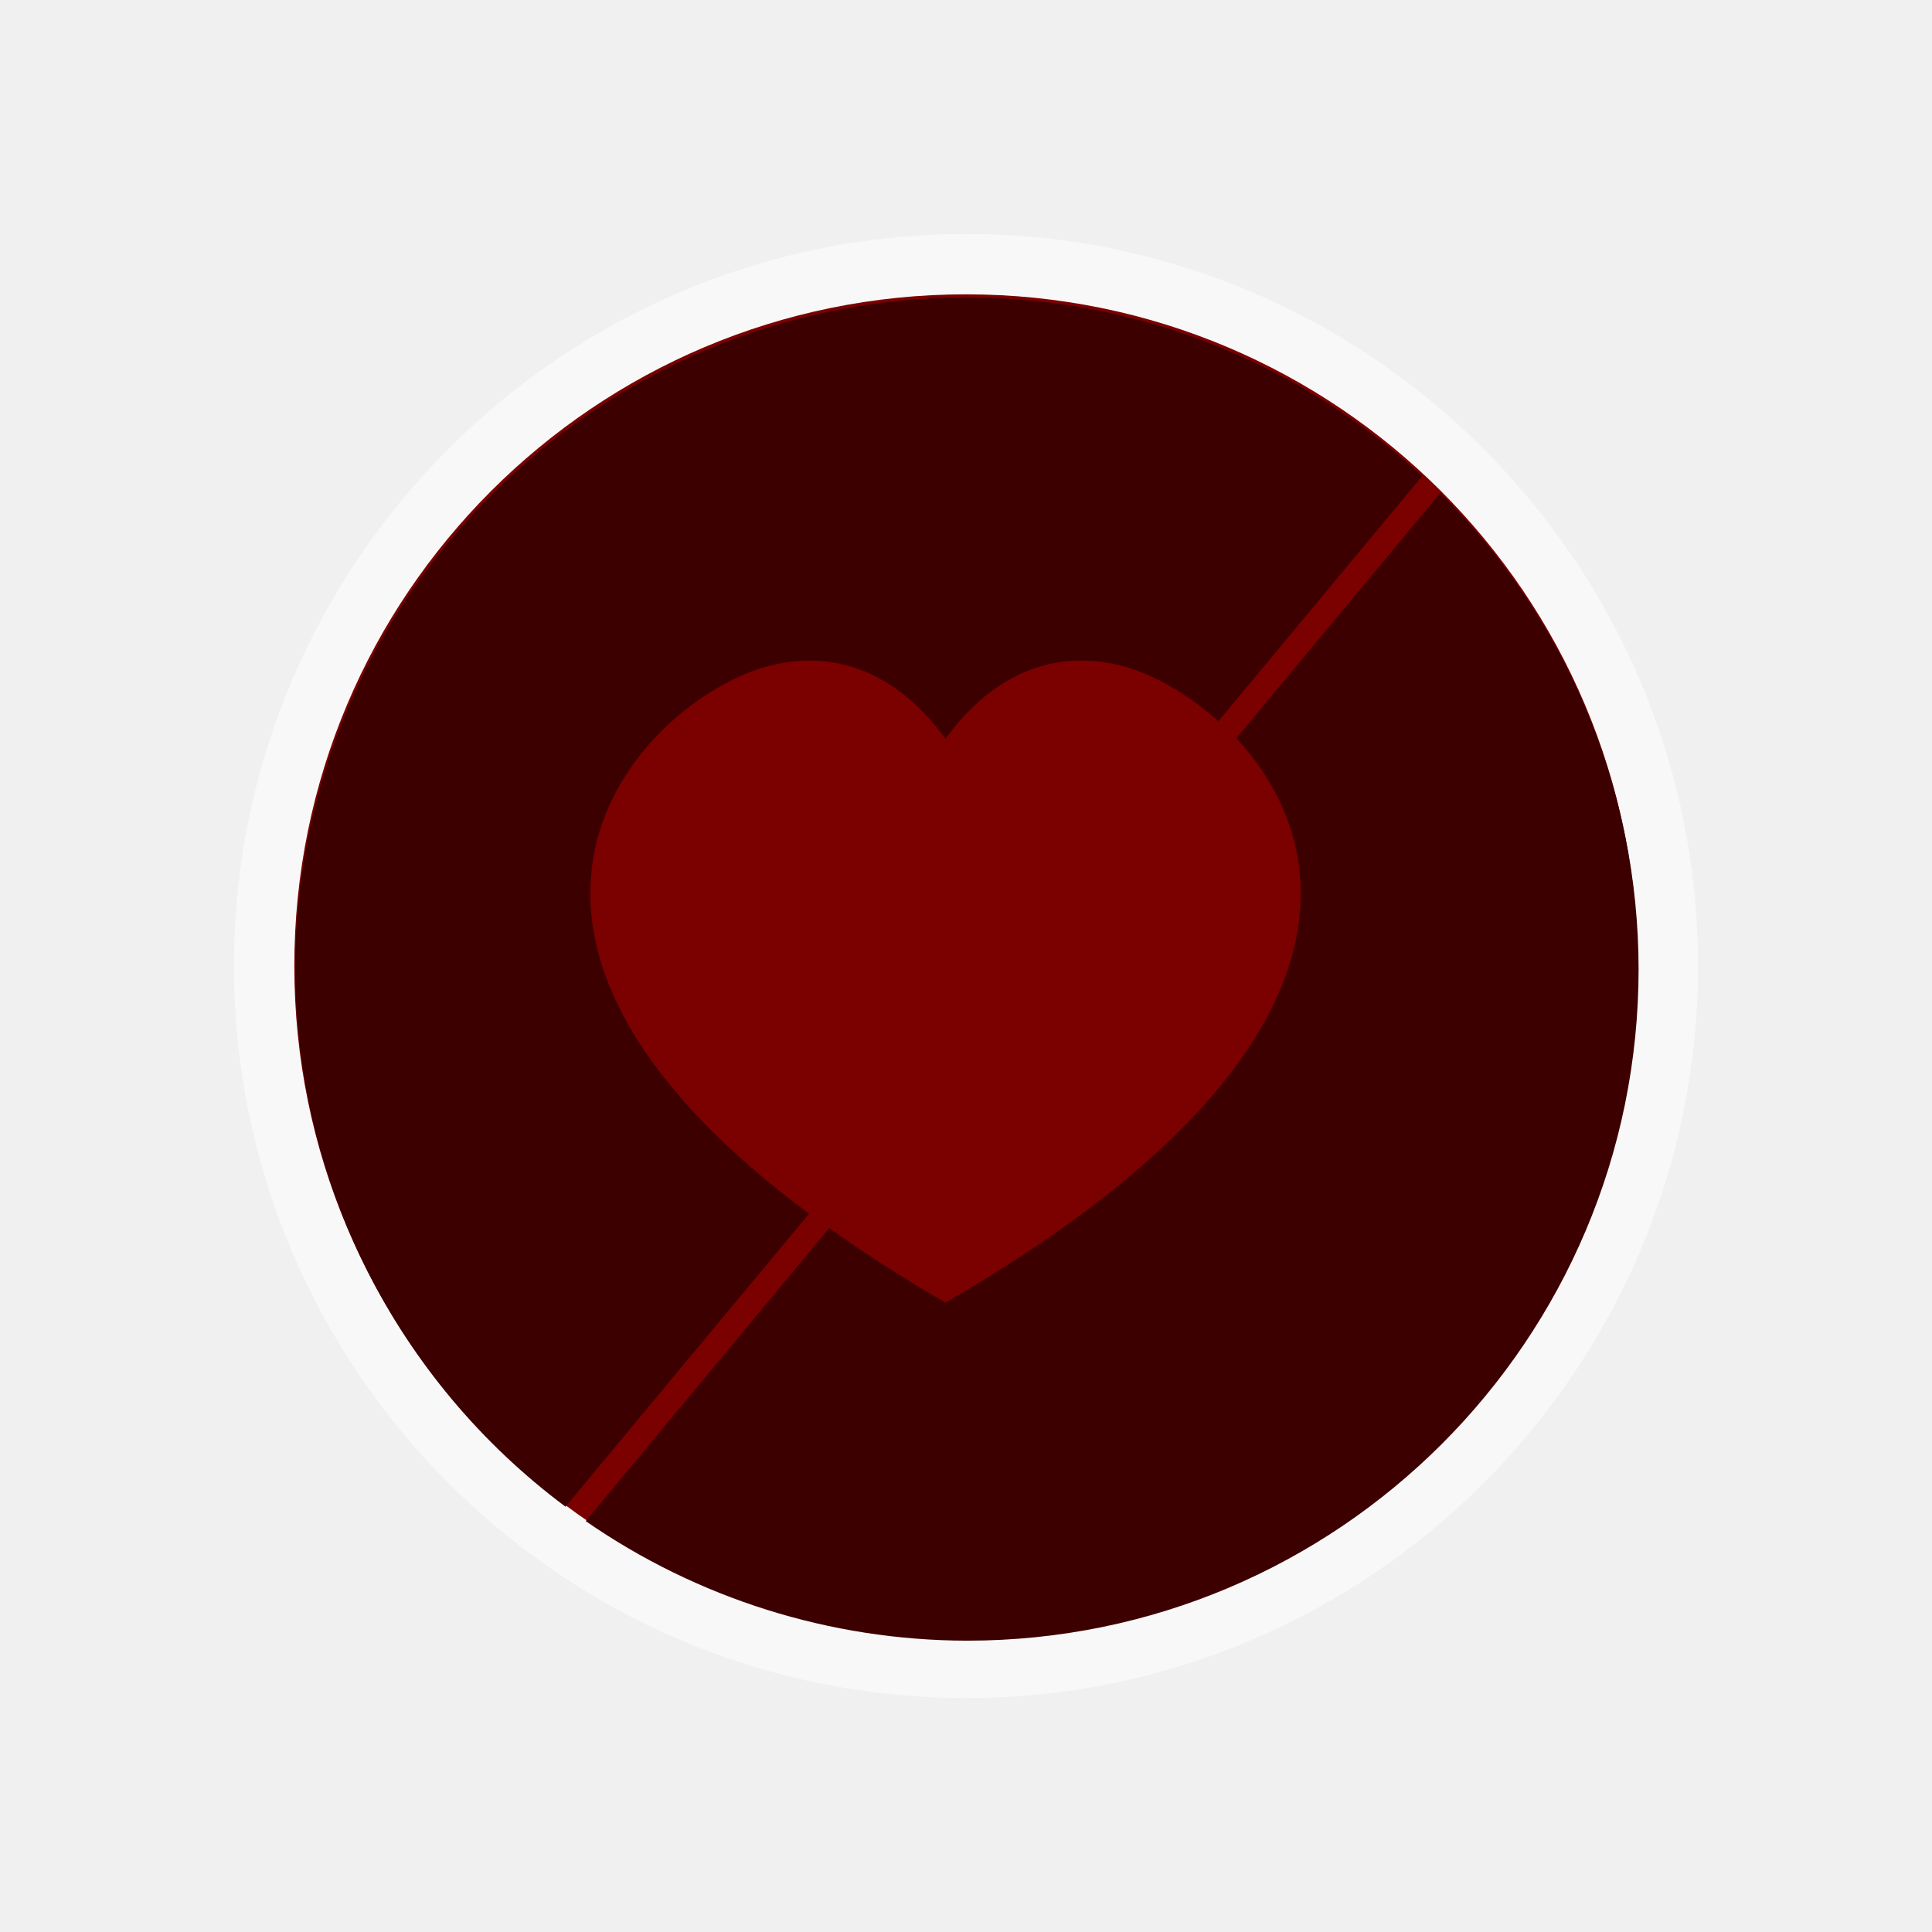
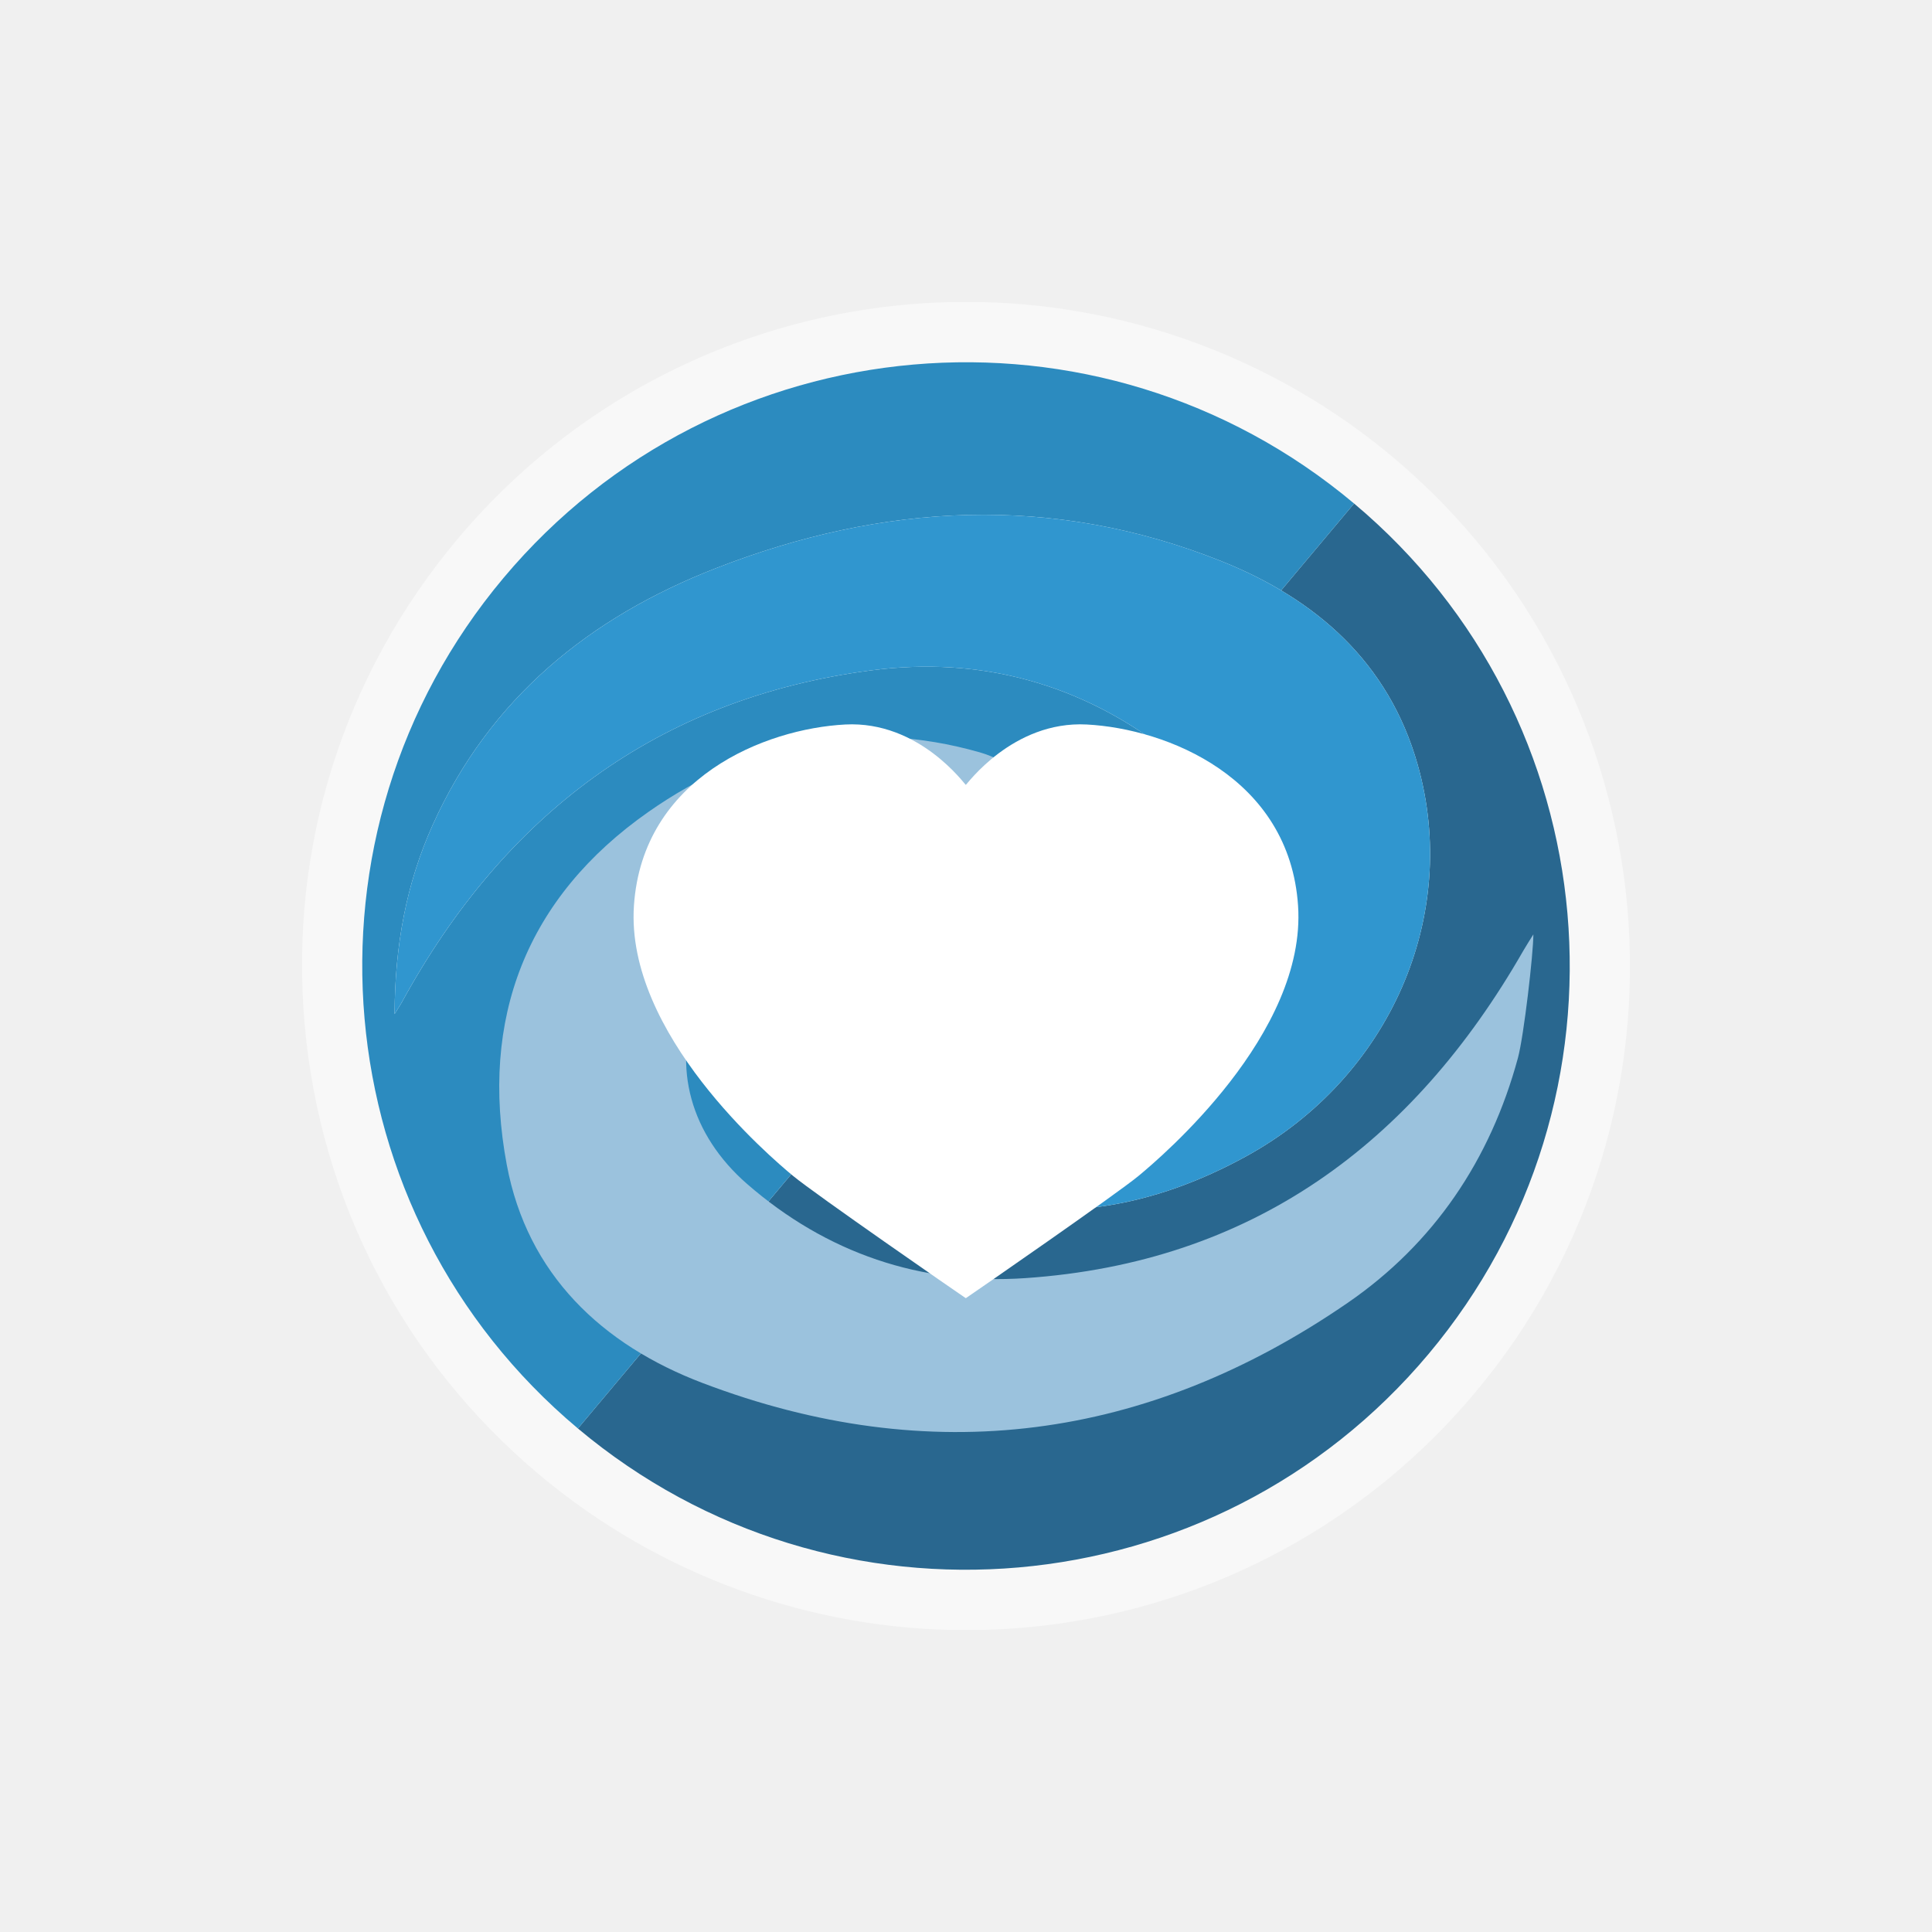
<svg xmlns="http://www.w3.org/2000/svg" viewBox="0 0 341.333 341.333" height="256" width="256" xml:space="preserve" id="svg2" version="1.1">
  <defs id="defs6">
    <clipPath id="clipPath18" clipPathUnits="userSpaceOnUse">
      <path id="path16" d="M 0,256 H 256 V 0 H 0 Z" />
    </clipPath>
    <clipPath id="clipPath26" clipPathUnits="userSpaceOnUse">
-       <path id="path24" d="M 31,225 H 225 V 31 H 31 Z" />
+       <path id="path24" d="M 40.017,216 H 215.983 V 40 H 40.017 Z" />
    </clipPath>
  </defs>
  <g transform="matrix(1.333333,0,0,-1.333333,0,341.3333)" id="g10">
    <g id="g12">
      <g clip-path="url(#clipPath18)" id="g14">
        <g id="g20">
          <g id="g22" />
          <g id="g34">
            <g style="opacity:0.5" id="g32" clip-path="url(#clipPath26)">
-               <g id="g30" transform="translate(128,225)">
-                 <path id="path28" style="fill:#ffffff;fill-opacity:1;fill-rule:nonzero;stroke:none" d="m 0,0 c -53.486,0 -97,-43.514 -97,-97 0,-53.486 43.514,-97 97,-97 53.486,0 97,43.514 97,97 C 97,-43.514 53.486,0 0,0" />
+               <g id="g30" transform="translate(184.5869,195.4106)">
+                 <path id="path28" style="fill:#ffffff;fill-opacity:1;fill-rule:nonzero;stroke:none" d="m 0,0 c -15.823,13.277 -35.896,20.589 -56.522,20.589 -26.104,0 -50.689,-11.458 -67.453,-31.436 -15.108,-18.006 -22.301,-40.818 -20.253,-64.234 2.049,-23.415 13.094,-44.631 31.1,-59.74 15.823,-13.277 35.897,-20.59 56.523,-20.59 26.103,0 50.688,11.458 67.452,31.436 C 42.036,-86.804 37.17,-31.19 0,0" />
              </g>
            </g>
          </g>
        </g>
-         <g transform="translate(217,128)" id="g36">
-           <path id="path38" style="fill:#7b0000;fill-opacity:1;fill-rule:nonzero;stroke:none" d="m 0,0 c 0,-49.153 -39.847,-89 -89,-89 -49.153,0 -89,39.847 -89,89 0,49.153 39.847,89 89,89 C -39.847,89 0,49.153 0,0" />
+         <g transform="translate(127.957,88.0176)" id="g36">
+           <path id="path38" style="fill:#ffffff;fill-opacity:1;fill-rule:nonzero;stroke:none" d="M 0,0 C -0.009,-0.005 -0.015,-0.014 -0.025,-0.018 H 0.033 C 0.023,-0.014 0.017,-0.005 0.008,0 0.019,0.007 0.032,0.014 0.043,0.021 0.054,0.014 0.067,0.007 0.078,0 0.069,-0.005 0.063,-0.014 0.053,-0.018" />
        </g>
-         <g transform="translate(128.1175,216.593)" id="g40">
-           <path id="path42" style="fill:#3d0000;fill-opacity:1;fill-rule:nonzero;stroke:none" d="m 0,0 c 22.371,-0.03 43.908,-8.482 60.327,-23.677 l -27,-32.475 c -4.333,3.869 -9.18,6.471 -13.098,7.413 -11.789,2.832 -19.347,-4.596 -23.068,-9.751 -3.033,4.202 -8.575,9.893 -16.939,10.344 -1.898,0.102 -3.93,-0.069 -6.111,-0.593 -15.87,-3.815 -47.427,-33.777 4.976,-72.674 l -32.276,-38.821 c -22.499,16.773 -35.771,43.175 -35.807,71.238 C -88.995,-39.845 -49.151,-0.001 0,0 Z" />
+         <g transform="translate(179.4219,189.2822)" id="g40">
+           <path id="path42" style="fill:#29678f;fill-opacity:1;fill-rule:nonzero;stroke:none" d="m 0,0 v 0 l -102.844,-122.564 c 33.845,-28.4 84.305,-23.985 112.704,9.86 C 38.26,-78.858 33.845,-28.399 0,0" />
        </g>
-         <g transform="translate(190.8403,190.6707)" id="g44">
-           <path id="path46" style="fill:#3d0000;fill-opacity:1;fill-rule:nonzero;stroke:none" d="m 0,0 h 0.009 c 16.801,-16.692 26.255,-39.39 26.272,-63.073 0,-49.152 -39.844,-88.996 -88.995,-88.996 -18.055,0.034 -35.676,5.563 -50.517,15.845 l 32.267,38.821 c 4.555,-3.235 9.623,-6.532 15.403,-9.876 -0.009,-0.004 -0.015,-0.013 -0.026,-0.017 h 0.059 c -0.01,0.003 -0.016,0.013 -0.025,0.017 56.392,32.629 51.843,60.553 38.537,74.786 z" />
+         <g transform="translate(179.4219,189.2822)" id="g44">
+           <path id="path46" style="fill:#2c8bbf;fill-opacity:1;fill-rule:nonzero;stroke:none" d="m 0,0 v 0 l -102.844,-122.564 c -33.845,28.399 -38.26,78.858 -9.86,112.704 C -84.305,23.985 -33.846,28.399 0,0" />
+         </g>
+         <g transform="translate(120.2764,99.7539)" id="g48">
+           <path id="path50" style="fill:#fdfdfc;fill-opacity:1;fill-rule:nonzero;stroke:none" d="M 0,0 C 2.103,-0.783 4.161,-1.726 6.315,-2.323 19.922,-6.095 32.776,-3.6 44.862,3.039 63.923,13.51 73.25,34.956 67.564,54.951 63.723,68.464 54.144,76.854 41.6,81.872 19.205,90.831 -3.285,89.592 -25.446,80.944 -42.19,74.41 -55.416,63.685 -62.959,46.898 c -3.473,-7.729 -4.989,-15.879 -5.035,-25.021 0.571,0.924 0.775,1.223 0.949,1.54 13.549,24.795 33.838,40.256 62.156,43.997 14.607,1.929 28.062,-1.8 39.706,-10.981 C 45.204,48.243 47.112,36.201 39.876,25.067 33.819,15.748 25.301,9.915 14.231,8.027 3.267,6.158 -6.861,13.117 -9.159,24.105 c 1.945,7.958 7.973,12.688 15.87,12.451 6.777,-0.204 9.889,-4.052 8.736,-10.777 -0.014,-0.084 0.222,-0.211 0.343,-0.316 5.292,5.566 3.644,13.131 -3.625,16.44 C 6.986,44.261 1.676,43.964 -3.625,42.398 -15.247,38.963 -22.063,29.285 -20.871,17.997 -19.93,9.079 -10.168,0.661 0,0" />
+         </g>
+         <g transform="translate(201.1338,115.8203)" id="g52">
+           <path id="path54" style="fill:#9bc2dd;fill-opacity:1;fill-rule:nonzero;stroke:none" d="m 0,0 c -3.661,-13.514 -11.142,-24.595 -22.54,-32.441 -26.541,-18.27 -55.302,-22.118 -85.512,-10.629 -13.279,5.049 -23.213,14.352 -25.936,28.935 -3.607,19.322 2.578,35.397 18.802,46.755 13.237,9.267 27.984,12.396 43.871,7.873 1.934,-0.551 3.728,-1.597 5.587,-2.412 8.698,-5.975 12.104,-14.008 10.067,-23.405 -0.385,-1.775 -0.749,-0.211 -1.129,-0.134 -2.693,11.209 -12.236,17.945 -23.843,15.813 -13.315,-2.446 -23.046,-10.092 -28.082,-22.853 -3.442,-8.719 -0.86,-17.721 6.548,-24.179 10.551,-9.2 23.069,-13.442 36.887,-12.501 29.994,2.045 51.302,17.758 65.974,43.352 0.427,0.745 0.9,1.463 1.351,2.193 C 2.045,13.813 0.782,2.885 0,0" />
+         </g>
+         <g transform="translate(111.1177,123.8594)" id="g56">
+           <path id="path58" style="fill:#3096cf;fill-opacity:1;fill-rule:nonzero;stroke:none" d="m 0,0 c 2.298,-10.988 12.425,-17.947 23.39,-16.078 11.069,1.888 19.588,7.721 25.645,17.04 7.236,11.133 5.328,23.176 -5.059,31.365 -11.644,9.182 -25.1,12.91 -39.706,10.981 -28.318,-3.74 -48.607,-19.201 -62.157,-43.996 -0.173,-0.318 -0.378,-0.617 -0.948,-1.541 0.046,9.142 1.562,17.292 5.034,25.021 7.544,16.788 20.77,27.512 37.514,34.046 22.161,8.648 44.651,9.888 67.045,0.929 12.544,-5.019 22.123,-13.409 25.965,-26.922 5.686,-19.994 -3.641,-41.441 -22.702,-51.911 -12.086,-6.639 -24.94,-9.134 -38.547,-5.363 -2.155,0.598 -4.213,1.54 -6.318,2.324 -0.603,0.484 -1.184,0.994 -1.807,1.447 C -0.016,-17.29 -3.144,-8.879 -1.086,-0.012 -0.699,1.657 -0.361,0.066 0,0" />
+         </g>
+         <g transform="translate(144.3437,130.3628)" id="g60">
+           <path id="path62" style="fill:#3096cf;fill-opacity:1;fill-rule:nonzero;stroke:none" d="M 0,0 C 0.38,-0.077 0.744,-1.642 1.129,0.133 3.166,9.53 -0.24,17.563 -8.938,23.538 -6.126,24.213 -3.731,22.851 -1.383,21.762 6.104,18.291 11.436,12.99 11.838,4.23 12.246,-4.663 8.046,-11.218 0.62,-15.709 c -6.209,-3.755 -13.011,-5.021 -20.056,-2.978 -8.442,2.448 -11.191,10.668 -5.777,16.876 0.679,-0.647 0.282,-1.429 0.268,-2.106 -0.098,-4.741 2.439,-7.754 7.147,-8.429 C -9.038,-13.602 -1.882,-8.638 0,0" />
+         </g>
+         <g transform="translate(111.1177,123.8594)" id="g64">
+           <path id="path66" style="fill:#9bc2dd;fill-opacity:1;fill-rule:nonzero;stroke:none" d="m 0,0 c -0.361,0.066 -0.699,1.657 -1.086,-0.012 -2.058,-8.867 1.07,-17.278 8.435,-22.646 0.623,-0.453 1.204,-0.963 1.807,-1.447 -10.165,0.661 -19.927,9.079 -20.868,17.997 -1.192,11.287 5.624,20.966 17.246,24.4 5.301,1.567 10.611,1.863 15.79,-0.495 C 28.592,14.488 30.241,6.923 24.948,1.356 24.828,1.463 24.591,1.59 24.606,1.674 25.758,8.399 22.647,12.246 15.87,12.45 7.973,12.688 1.944,7.958 0,0" />
+         </g>
+         <g transform="translate(128,84)" id="g68">
+           <path id="path70" style="fill:#ffffff;fill-opacity:1;fill-rule:nonzero;stroke:none" d="M 0,0 C 1.103,0.739 19.932,13.762 22.864,16.188 25.885,18.688 45.146,35.021 44,52 42.854,68.979 26.624,75.443 16,76 6.174,76.515 0.086,68 -0.026,68 -0.138,68 -6.174,76.515 -16,76 -26.625,75.443 -42.854,68.979 -44,52 -45.146,35.021 -25.937,18.688 -22.916,16.188 -19.984,13.762 -1.154,0.739 -0.052,0" />
        </g>
      </g>
    </g>
  </g>
</svg>
